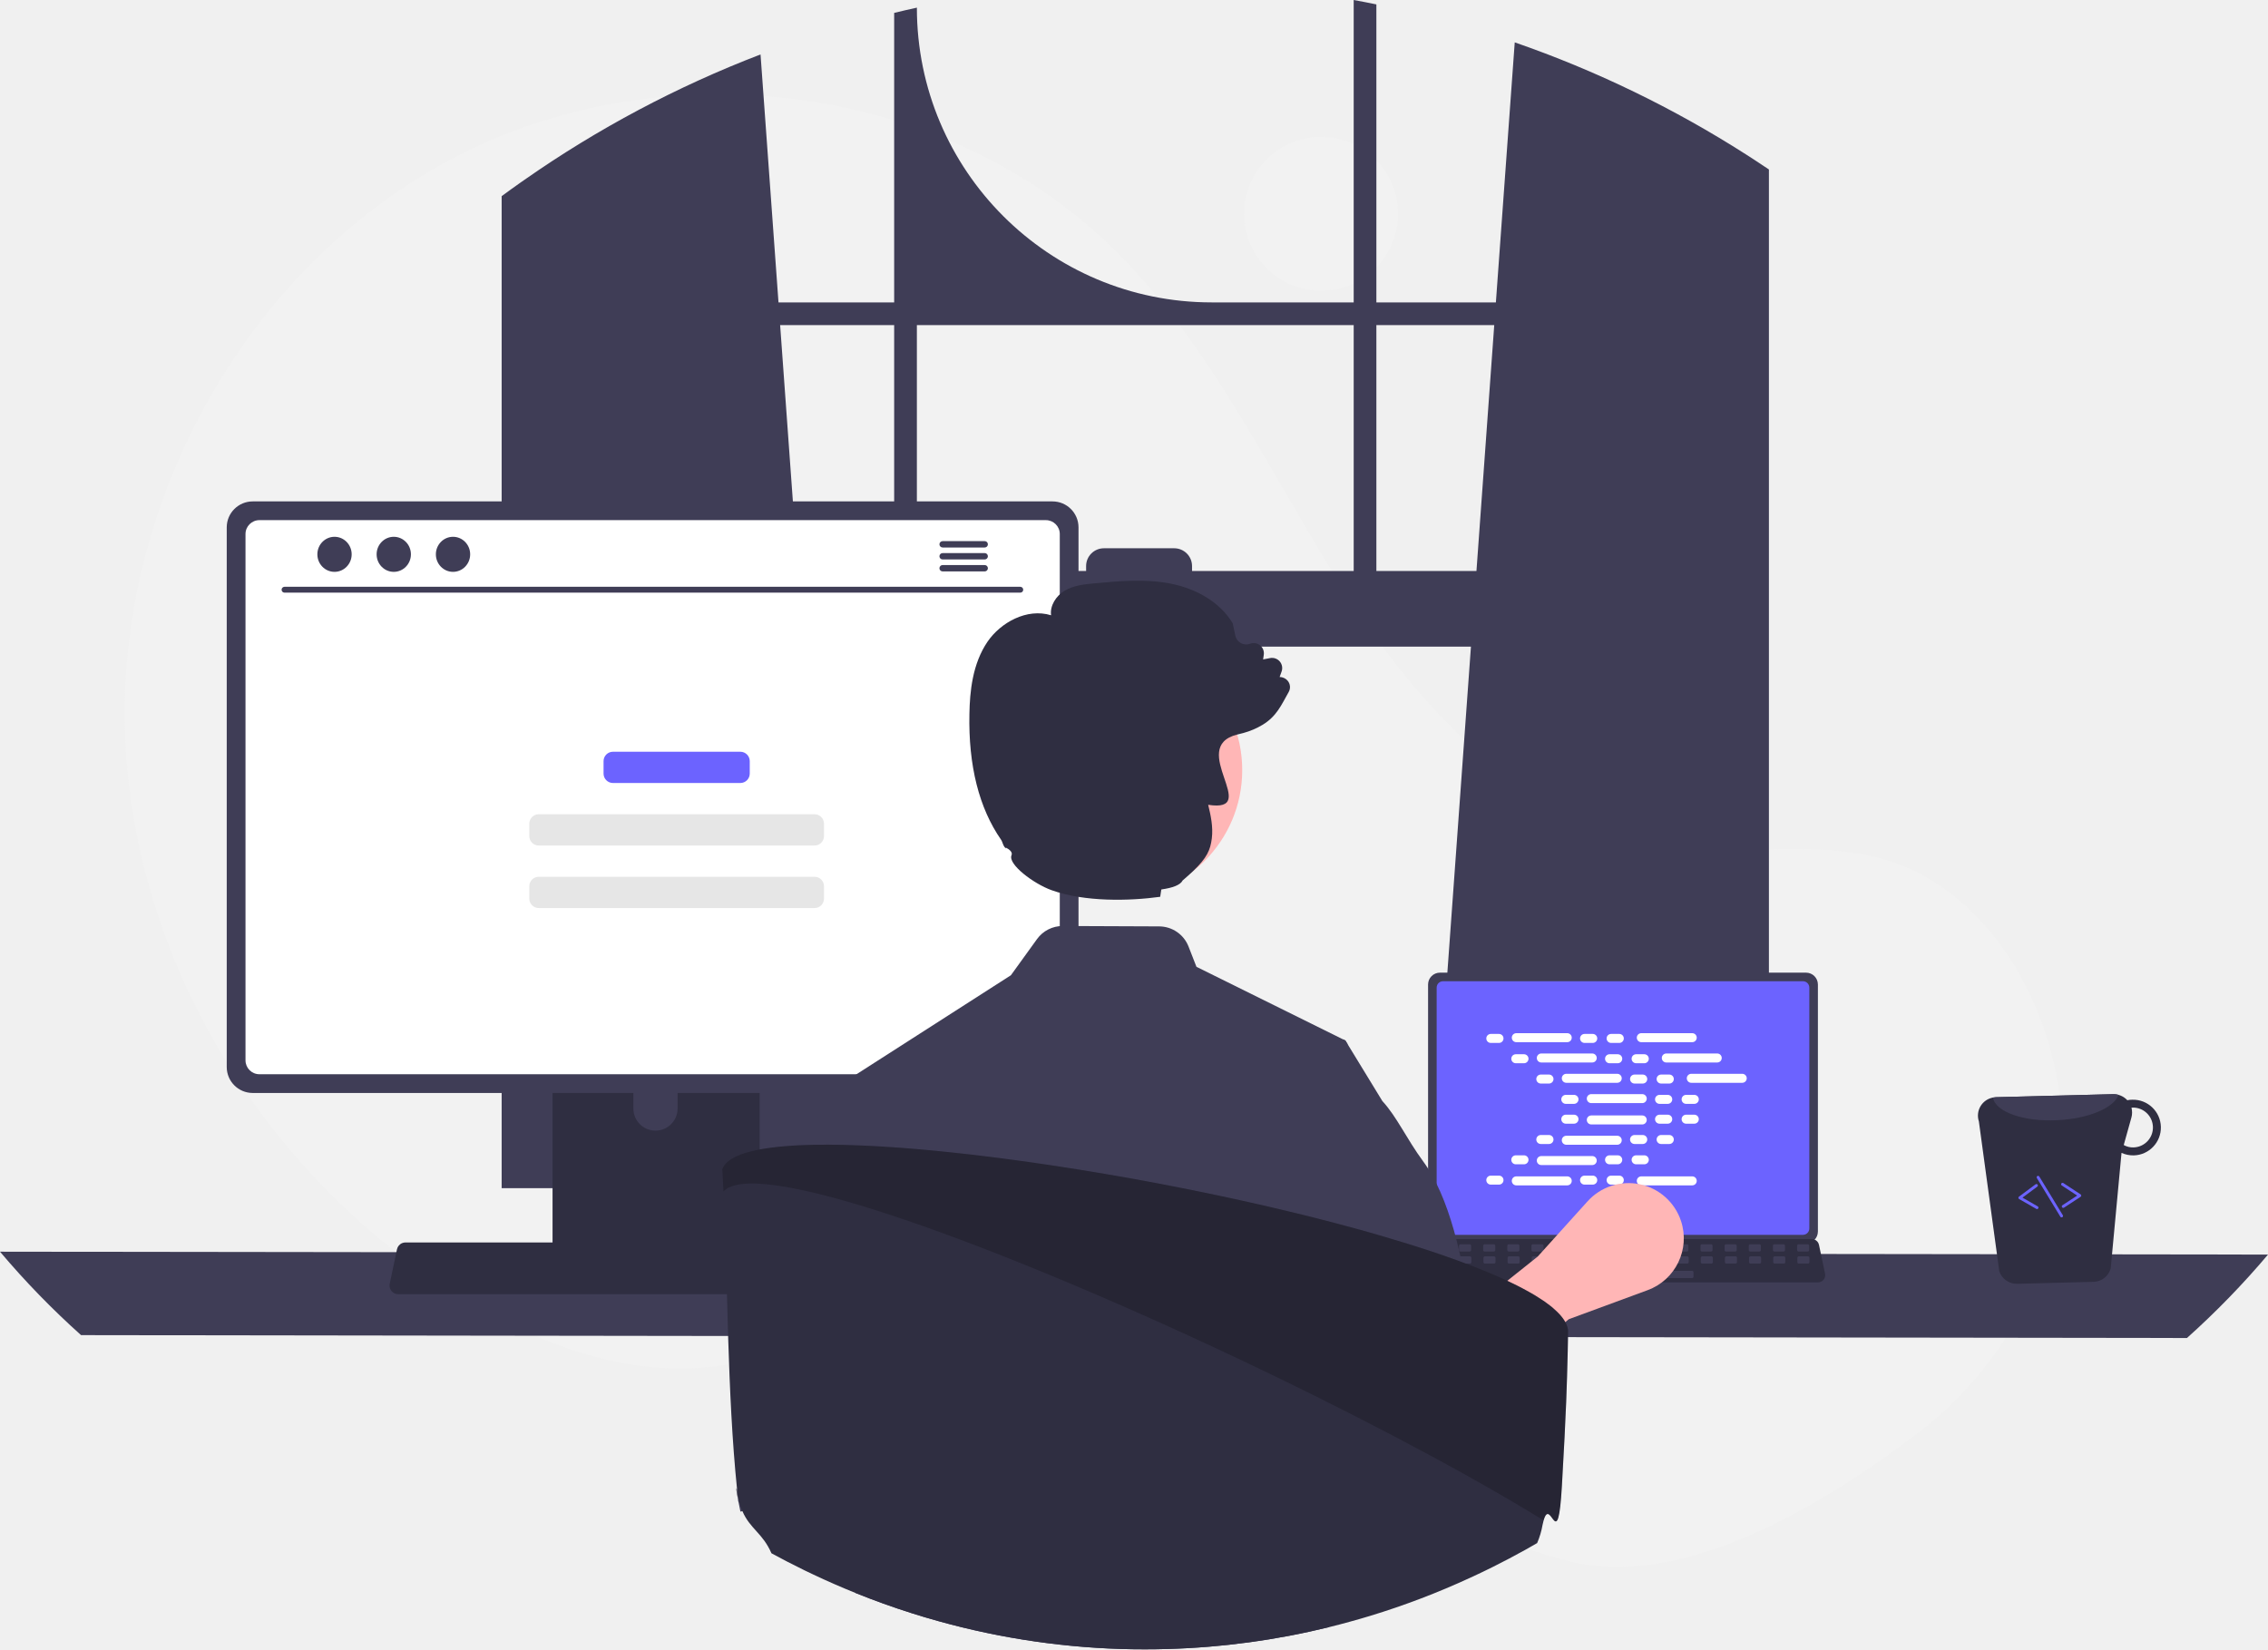
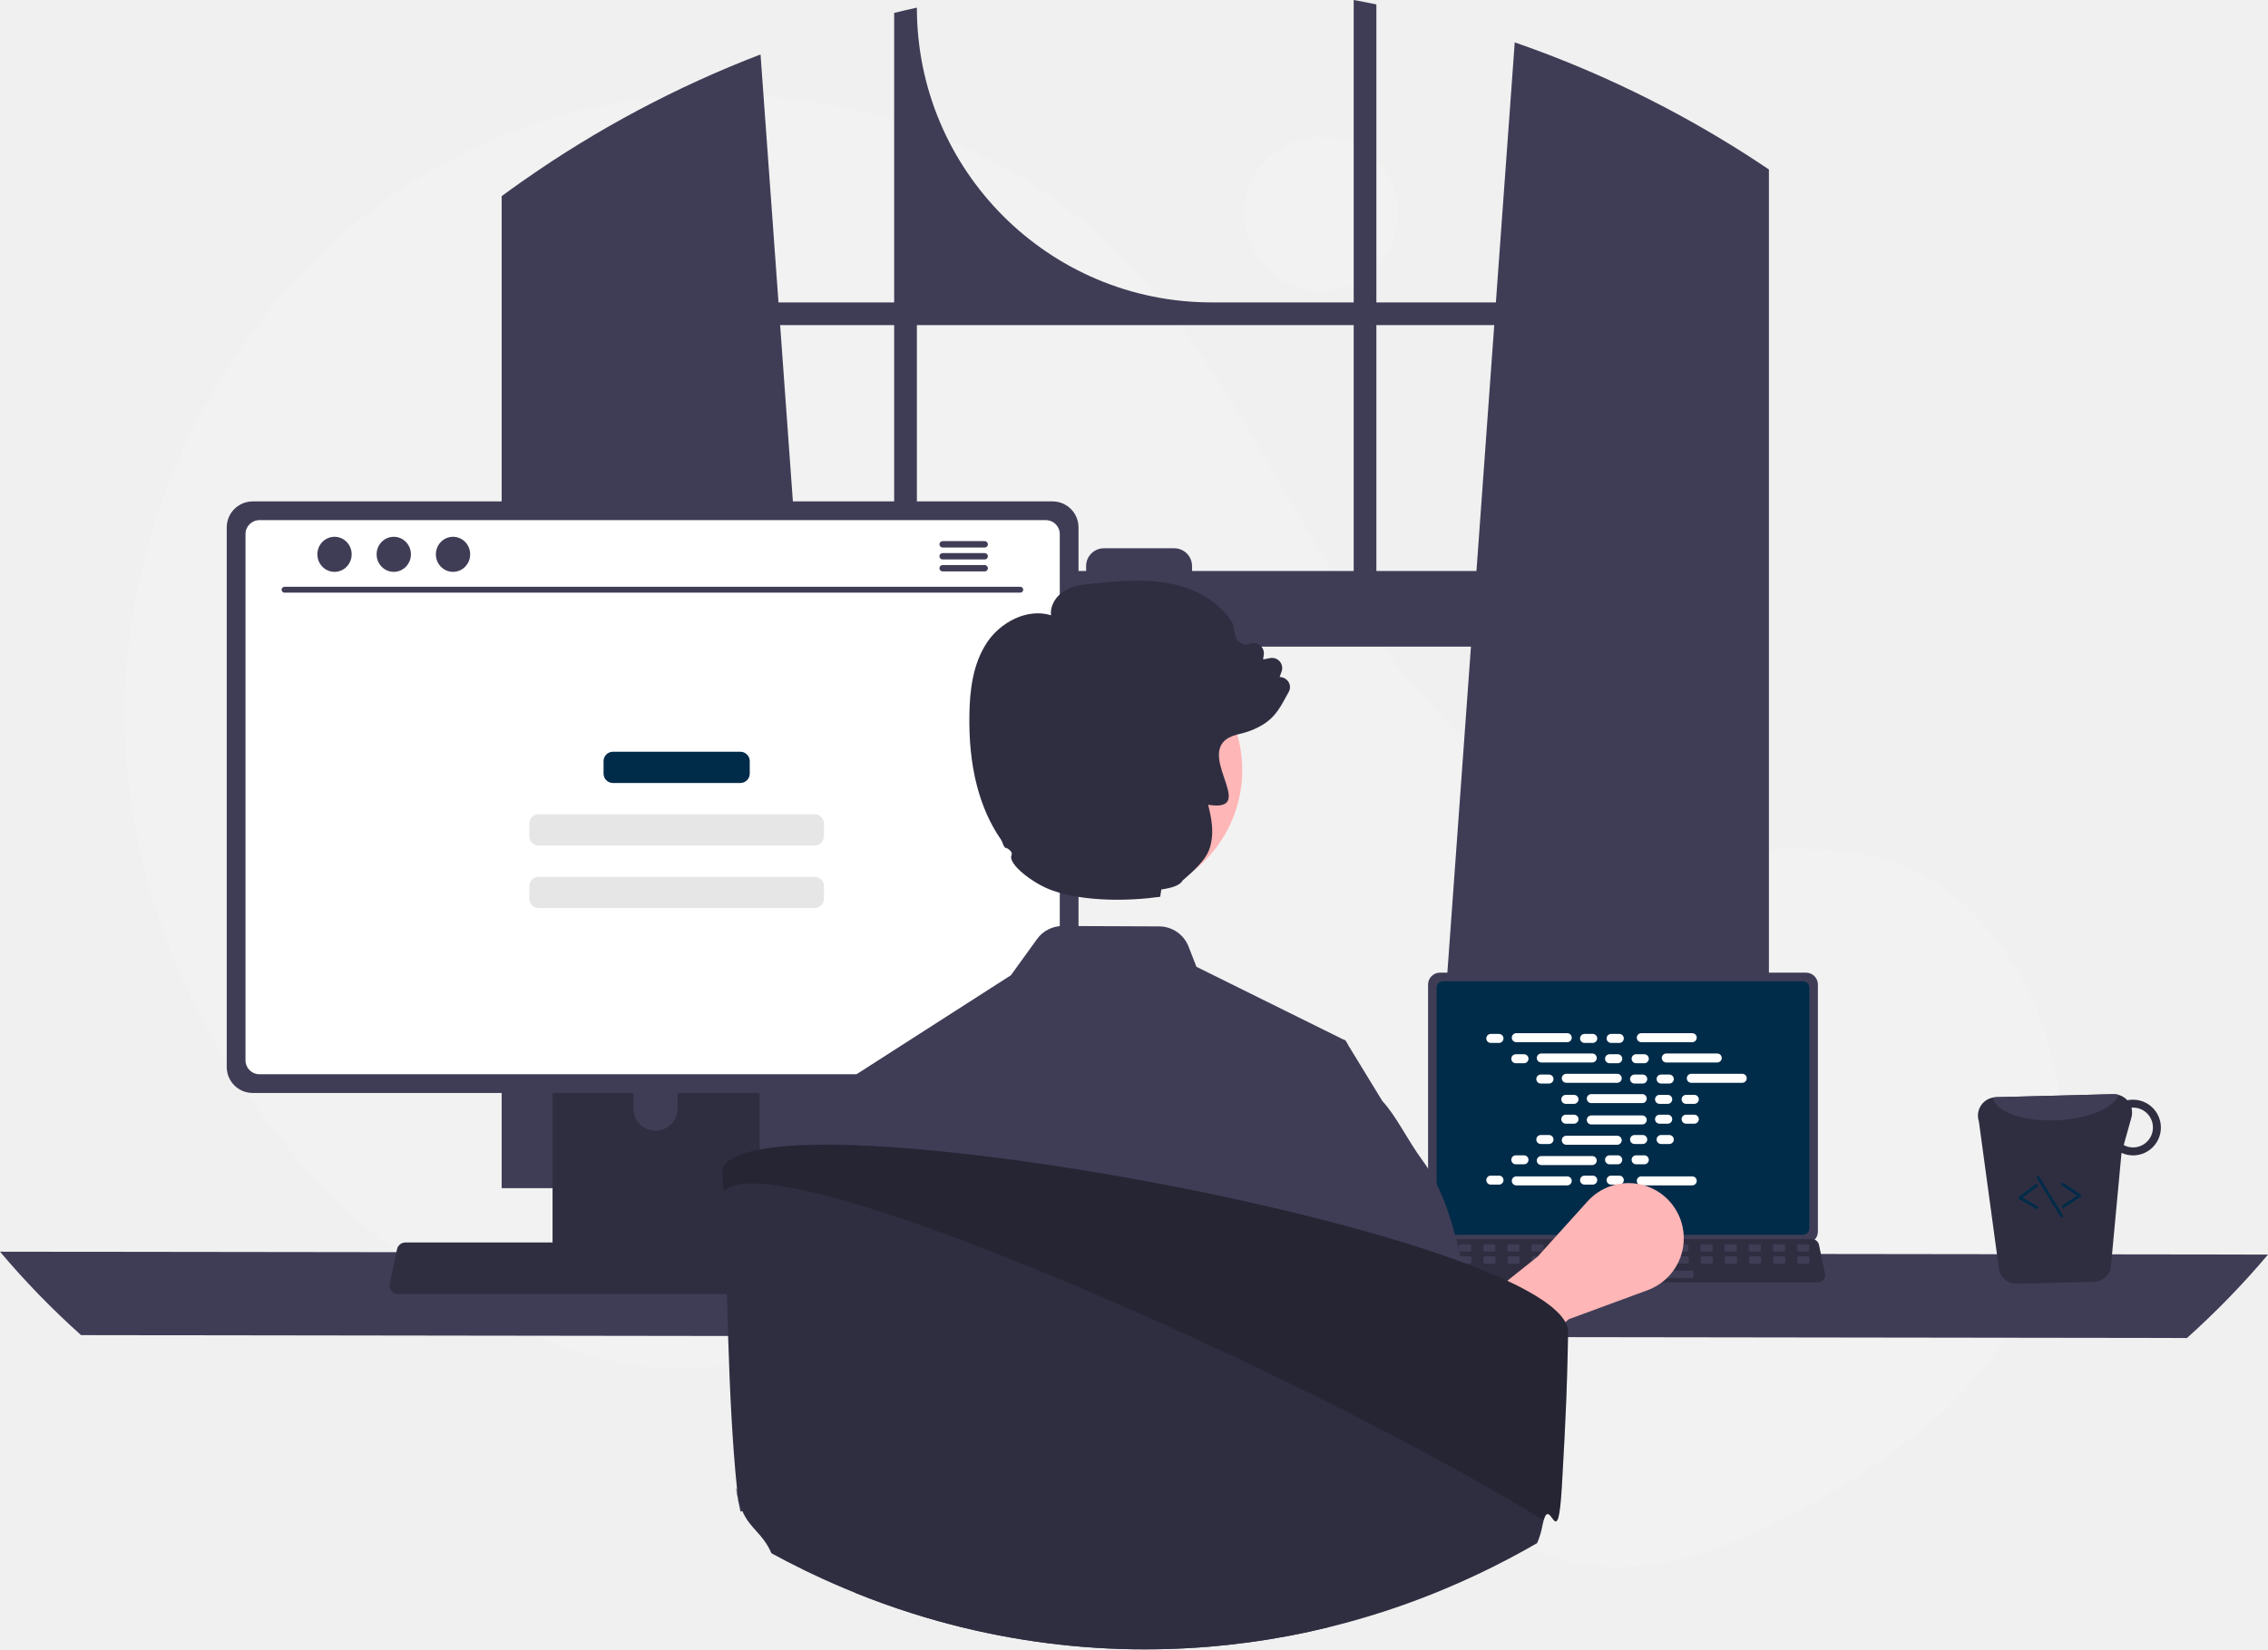
<svg xmlns="http://www.w3.org/2000/svg" data-name="Layer 1" width="786.82" height="572.258" viewBox="0 0 786.82 572.258">
  <circle cx="458.321" cy="74.182" r="26.701" fill="#f2f2f2" />
  <path d="M872.038,661.023c39.688-30.229,58.644-81.025,46.776-129.482q-.442-1.806-.934-3.604c-7.867-28.763-27.332-56.101-55.7-65.291-23.82-7.717-49.82-1.783-74.669-4.851-48.781-6.024-86.601-45.494-113.211-86.819-26.611-41.325-47.062-87.583-82.422-121.724-58.285-56.275-153.362-68.391-225.627-31.76C293.987,254.121,247.955,335.391,249.918,416.386c1.963,80.995,50.046,158.432,119.875,199.517,25.652,15.093,55.321,25.785,84.848,22.044,25.62-3.246,48.899-17.013,74.399-21.1,40.091-6.426,79.927,11.701,114.603,32.824,34.676,21.123,68.17,46.16,107.574,55.952C789.478,715.131,836.881,687.801,872.038,661.023Z" transform="translate(-206.59 -163.8711)" fill="#f2f2f2" />
  <path d="M815.016,219.191c-.87-.58-1.75-1.13-2.62-1.69a380.24,380.24,0,0,0-80.31-38.93l-6.54,90.22h-41.46v-103.39c-2.61-.54-5.24-1.05-7.87-1.53v104.92H626.946A102.27,102.27,0,0,1,524.676,166.521v-0c-2.64.57-5.26,1.18-7.88,1.83v100.44h-40.13l-6.23-86.03a380.858,380.858,0,0,0-81.94,43.53c-.44.3-.88.61-1.31.91-2.21,1.55-4.39,3.13-6.56,4.73v344.19h118.27l-2.09-28.95-11.5-158.95h231.59l-11.5,158.95-2.09,28.95h116.96v-353.45Q817.656,220.901,815.016,219.191Zm-298.22,142.78h-33.39l-6.17-85.3h39.56Zm159.42,0h-56.08v-1.69a6.18,6.18,0,0,0-6.19-6.18h-24.38a6.178,6.178,0,0,0-6.18,6.18v1.69h-58.71v-85.3h151.54Zm7.87,0v-85.3h40.89l-6.17,85.3Z" transform="translate(-206.59 -163.8711)" fill="#3f3d56" />
  <path d="M206.59,598.162a289.003,289.003,0,0,0,28.12,28.95l730.58,1a289.003,289.003,0,0,0,28.12-28.95Z" transform="translate(-206.59 -163.8711)" fill="#3f3d56" />
  <path d="M702.02,505.462v85.704a4.122,4.122,0,0,0,4.119,4.119H833.143a4.122,4.122,0,0,0,4.119-4.119v-85.704a4.124,4.124,0,0,0-4.119-4.115H706.139A4.124,4.124,0,0,0,702.02,505.462Z" transform="translate(-206.59 -163.8711)" fill="#3f3d56" />
-   <path d="M704.999,506.529V590.109a2.205,2.205,0,0,0,2.201,2.201H832.086a2.205,2.205,0,0,0,2.201-2.201V506.529a2.206,2.206,0,0,0-2.201-2.206H707.201A2.206,2.206,0,0,0,704.999,506.529Z" transform="translate(-206.59 -163.8711)" fill="#6c63ff" />
+   <path d="M704.999,506.529V590.109a2.205,2.205,0,0,0,2.201,2.201H832.086a2.205,2.205,0,0,0,2.201-2.201V506.529a2.206,2.206,0,0,0-2.201-2.206H707.201A2.206,2.206,0,0,0,704.999,506.529Z" transform="translate(-206.59 -163.8711)" fill="#002b49" />
  <path d="M699.364,607.881a2.47,2.47,0,0,0,1.943.93H837.299a2.502,2.502,0,0,0,2.446-3.016l-2.111-10.027a2.507,2.507,0,0,0-1.558-1.818,2.425,2.425,0,0,0-.888-.168H703.41a2.424,2.424,0,0,0-.888.168,2.507,2.507,0,0,0-1.558,1.818l-2.111,10.027A2.501,2.501,0,0,0,699.364,607.881Z" transform="translate(-206.59 -163.8711)" fill="#2f2e41" />
  <rect x="830.034" y="595.588" width="4.188" height="2.513" rx="0.488" transform="translate(1457.666 1029.819) rotate(-180)" fill="#3f3d56" />
  <rect x="821.657" y="595.588" width="4.188" height="2.513" rx="0.488" transform="translate(1440.912 1029.819) rotate(-180)" fill="#3f3d56" />
  <rect x="813.28" y="595.588" width="4.188" height="2.513" rx="0.488" transform="translate(1424.158 1029.819) rotate(-180)" fill="#3f3d56" />
  <rect x="804.903" y="595.588" width="4.188" height="2.513" rx="0.488" transform="translate(1407.404 1029.819) rotate(-180)" fill="#3f3d56" />
  <rect x="796.526" y="595.588" width="4.188" height="2.513" rx="0.488" transform="translate(1390.65 1029.819) rotate(-180)" fill="#3f3d56" />
  <rect x="788.149" y="595.588" width="4.188" height="2.513" rx="0.488" transform="translate(1373.896 1029.819) rotate(-180)" fill="#3f3d56" />
  <rect x="779.772" y="595.588" width="4.188" height="2.513" rx="0.488" transform="translate(1357.142 1029.819) rotate(-180)" fill="#3f3d56" />
  <rect x="771.395" y="595.588" width="4.188" height="2.513" rx="0.488" transform="translate(1340.388 1029.819) rotate(-180)" fill="#3f3d56" />
  <rect x="763.018" y="595.588" width="4.188" height="2.513" rx="0.488" transform="translate(1323.634 1029.819) rotate(-180)" fill="#3f3d56" />
  <rect x="754.641" y="595.588" width="4.188" height="2.513" rx="0.488" transform="translate(1306.88 1029.819) rotate(-180)" fill="#3f3d56" />
  <rect x="746.264" y="595.588" width="4.188" height="2.513" rx="0.488" transform="translate(1290.126 1029.819) rotate(-180)" fill="#3f3d56" />
  <rect x="737.887" y="595.588" width="4.188" height="2.513" rx="0.488" transform="translate(1273.372 1029.819) rotate(-180)" fill="#3f3d56" />
  <rect x="729.51" y="595.588" width="4.188" height="2.513" rx="0.488" transform="translate(1256.618 1029.819) rotate(-180)" fill="#3f3d56" />
  <rect x="721.133" y="595.588" width="4.188" height="2.513" rx="0.488" transform="translate(1239.865 1029.819) rotate(-180)" fill="#3f3d56" />
  <rect x="712.756" y="595.588" width="4.188" height="2.513" rx="0.488" transform="translate(1223.111 1029.819) rotate(-180)" fill="#3f3d56" />
  <rect x="704.379" y="595.588" width="4.188" height="2.513" rx="0.488" transform="translate(1206.357 1029.819) rotate(-180)" fill="#3f3d56" />
  <rect x="830.133" y="599.777" width="4.188" height="2.513" rx="0.488" transform="translate(1457.864 1038.196) rotate(-180)" fill="#3f3d56" />
  <rect x="821.756" y="599.777" width="4.188" height="2.513" rx="0.488" transform="translate(1441.11 1038.196) rotate(-180)" fill="#3f3d56" />
  <rect x="813.379" y="599.777" width="4.188" height="2.513" rx="0.488" transform="translate(1424.356 1038.196) rotate(-180)" fill="#3f3d56" />
  <rect x="805.002" y="599.777" width="4.188" height="2.513" rx="0.488" transform="translate(1407.602 1038.196) rotate(-180)" fill="#3f3d56" />
  <rect x="796.625" y="599.777" width="4.188" height="2.513" rx="0.488" transform="translate(1390.848 1038.196) rotate(-180)" fill="#3f3d56" />
  <rect x="788.248" y="599.777" width="4.188" height="2.513" rx="0.488" transform="translate(1374.094 1038.196) rotate(-180)" fill="#3f3d56" />
  <rect x="779.871" y="599.777" width="4.188" height="2.513" rx="0.488" transform="translate(1357.34 1038.196) rotate(-180)" fill="#3f3d56" />
  <rect x="771.494" y="599.777" width="4.188" height="2.513" rx="0.488" transform="translate(1340.586 1038.196) rotate(-180)" fill="#3f3d56" />
  <rect x="763.117" y="599.777" width="4.188" height="2.513" rx="0.488" transform="translate(1323.832 1038.196) rotate(-180)" fill="#3f3d56" />
  <rect x="754.74" y="599.777" width="4.188" height="2.513" rx="0.488" transform="translate(1307.078 1038.196) rotate(-180)" fill="#3f3d56" />
  <rect x="746.363" y="599.777" width="4.188" height="2.513" rx="0.488" transform="translate(1290.324 1038.196) rotate(-180)" fill="#3f3d56" />
  <rect x="737.986" y="599.777" width="4.188" height="2.513" rx="0.488" transform="translate(1273.57 1038.196) rotate(-180)" fill="#3f3d56" />
  <rect x="729.609" y="599.777" width="4.188" height="2.513" rx="0.488" transform="translate(1256.816 1038.196) rotate(-180)" fill="#3f3d56" />
  <rect x="721.232" y="599.777" width="4.188" height="2.513" rx="0.488" transform="translate(1240.062 1038.196) rotate(-180)" fill="#3f3d56" />
  <rect x="712.855" y="599.777" width="4.188" height="2.513" rx="0.488" transform="translate(1223.309 1038.196) rotate(-180)" fill="#3f3d56" />
  <rect x="704.478" y="599.777" width="4.188" height="2.513" rx="0.488" transform="translate(1206.555 1038.196) rotate(-180)" fill="#3f3d56" />
  <rect x="760.604" y="604.803" width="33.508" height="2.513" rx="0.488" transform="translate(1348.126 1048.248) rotate(-180)" fill="#3f3d56" />
  <rect x="515.631" y="358.737" width="5.966" height="3.122" rx="1.561" fill="#fff" />
  <rect x="548.154" y="358.737" width="5.966" height="3.122" rx="1.561" fill="#fff" />
  <rect x="557.369" y="358.737" width="5.966" height="3.122" rx="1.561" fill="#fff" />
  <rect x="524.477" y="358.477" width="20.796" height="3.122" rx="1.561" fill="#fff" />
  <rect x="567.841" y="358.477" width="20.796" height="3.122" rx="1.561" fill="#fff" />
  <rect x="524.304" y="365.784" width="5.966" height="3.122" rx="1.561" fill="#fff" />
  <rect x="556.827" y="365.784" width="5.966" height="3.122" rx="1.561" fill="#fff" />
  <rect x="566.042" y="365.784" width="5.966" height="3.122" rx="1.561" fill="#fff" />
  <rect x="533.15" y="365.523" width="20.796" height="3.122" rx="1.561" fill="#fff" />
  <rect x="576.514" y="365.523" width="20.796" height="3.122" rx="1.561" fill="#fff" />
  <rect x="532.977" y="372.83" width="5.966" height="3.122" rx="1.561" fill="#fff" />
  <rect x="565.5" y="372.83" width="5.966" height="3.122" rx="1.561" fill="#fff" />
  <rect x="574.715" y="372.83" width="5.966" height="3.122" rx="1.561" fill="#fff" />
  <rect x="541.823" y="372.57" width="20.796" height="3.122" rx="1.561" fill="#fff" />
  <rect x="585.187" y="372.57" width="20.796" height="3.122" rx="1.561" fill="#fff" />
  <rect x="541.649" y="379.877" width="5.966" height="3.122" rx="1.561" fill="#fff" />
  <rect x="574.172" y="379.877" width="5.966" height="3.122" rx="1.561" fill="#fff" />
  <rect x="583.387" y="379.877" width="5.966" height="3.122" rx="1.561" fill="#fff" />
  <rect x="550.496" y="379.617" width="20.796" height="3.122" rx="1.561" fill="#fff" />
  <rect x="548.154" y="407.898" width="5.966" height="3.122" rx="1.561" fill="#fff" />
  <rect x="557.369" y="407.898" width="5.966" height="3.122" rx="1.561" fill="#fff" />
  <rect x="567.841" y="408.158" width="20.796" height="3.122" rx="1.561" fill="#fff" />
  <rect x="515.631" y="407.898" width="5.966" height="3.122" rx="1.561" fill="#fff" />
  <rect x="524.477" y="408.158" width="20.796" height="3.122" rx="1.561" fill="#fff" />
  <rect x="524.304" y="400.851" width="5.966" height="3.122" rx="1.561" fill="#fff" />
  <rect x="556.827" y="400.851" width="5.966" height="3.122" rx="1.561" fill="#fff" />
  <rect x="566.042" y="400.851" width="5.966" height="3.122" rx="1.561" fill="#fff" />
  <rect x="533.15" y="401.111" width="20.796" height="3.122" rx="1.561" fill="#fff" />
  <rect x="532.977" y="393.804" width="5.966" height="3.122" rx="1.561" fill="#fff" />
  <rect x="565.5" y="393.804" width="5.966" height="3.122" rx="1.561" fill="#fff" />
  <rect x="574.715" y="393.804" width="5.966" height="3.122" rx="1.561" fill="#fff" />
  <rect x="541.823" y="394.064" width="20.796" height="3.122" rx="1.561" fill="#fff" />
  <rect x="541.649" y="386.758" width="5.966" height="3.122" rx="1.561" fill="#fff" />
  <rect x="574.172" y="386.758" width="5.966" height="3.122" rx="1.561" fill="#fff" />
  <rect x="583.387" y="386.758" width="5.966" height="3.122" rx="1.561" fill="#fff" />
  <rect x="550.496" y="387.018" width="20.796" height="3.122" rx="1.561" fill="#fff" />
  <path d="M711.507,654.353l-13.35-21.102,41.902-33.403,17.295-19.161a19.161,19.161,0,0,1,32.418,6.828h0a19.161,19.161,0,0,1-11.57,23.991l-27.349,10.075Z" transform="translate(-206.59 -163.8711)" fill="#ffb6b6" />
  <path d="M398.28,501.352v102.56h71.85v-102.56a3.448,3.448,0,0,0-2.43-3.3,3.175,3.175,0,0,0-1.03-.16H401.75A3.463,3.463,0,0,0,398.28,501.352Zm28.04,35.24a7.67,7.67,0,0,1,15.34,0v11.9a7.67,7.67,0,0,1-15.34,0Z" transform="translate(-206.59 -163.8711)" fill="#2f2e41" />
  <path d="M398.06,600.632v9.89a1.946,1.946,0,0,0,1.93,1.94h68.43a1.94,1.94,0,0,0,1.93-1.94v-9.89Z" transform="translate(-206.59 -163.8711)" fill="#3f3d56" />
  <path d="M285.25,346.832V534.092a9.007,9.007,0,0,0,9,9h277.5a9.007,9.007,0,0,0,9-9V346.832a9.011,9.011,0,0,0-9-8.99H294.25A9.012,9.012,0,0,0,285.25,346.832Z" transform="translate(-206.59 -163.8711)" fill="#3f3d56" />
  <path d="M291.76,349.162v182.62a4.818,4.818,0,0,0,4.81,4.81H569.44a4.818,4.818,0,0,0,4.81-4.81v-182.62a4.82,4.82,0,0,0-4.81-4.82H296.57A4.821,4.821,0,0,0,291.76,349.162Z" transform="translate(-206.59 -163.8711)" fill="#fff" />
  <path d="M342.4,611.792a2.948,2.948,0,0,0,2.32,1.11h162.34a2.987,2.987,0,0,0,2.92-3.6l-2.52-11.97a2.993,2.993,0,0,0-1.86-2.17,2.895,2.895,0,0,0-1.06-.2H347.23a2.894,2.894,0,0,0-1.06.2,2.992,2.992,0,0,0-1.86,2.17l-2.52,11.97A2.985,2.985,0,0,0,342.4,611.792Z" transform="translate(-206.59 -163.8711)" fill="#2f2e41" />
  <path d="M560.585,369.499H305.261a1.016,1.016,0,0,1,0-2.031H560.585a1.016,1.016,0,0,1,0,2.031Z" transform="translate(-206.59 -163.8711)" fill="#3f3d56" />
  <ellipse cx="116.051" cy="192.33" rx="5.95" ry="6.083" fill="#3f3d56" />
  <ellipse cx="136.607" cy="192.33" rx="5.95" ry="6.083" fill="#3f3d56" />
  <ellipse cx="157.163" cy="192.33" rx="5.95" ry="6.083" fill="#3f3d56" />
  <path d="M548.206,351.622h-14.6a1.105,1.105,0,0,0,0,2.21h14.6a1.105,1.105,0,0,0,0-2.21Z" transform="translate(-206.59 -163.8711)" fill="#3f3d56" />
  <path d="M548.206,355.772h-14.6a1.105,1.105,0,0,0,0,2.21h14.6a1.105,1.105,0,0,0,0-2.21Z" transform="translate(-206.59 -163.8711)" fill="#3f3d56" />
  <path d="M548.206,359.922h-14.6a1.105,1.105,0,0,0,0,2.21h14.6a1.105,1.105,0,0,0,0-2.21Z" transform="translate(-206.59 -163.8711)" fill="#3f3d56" />
  <path d="M900.186,604.972a6.416,6.416,0,0,0,6.183,4.331l26.492-.682a6.329,6.329,0,0,0,5.981-4.657l3.749-40.087a9.794,9.794,0,0,0,4.238.871,9.661,9.661,0,1,0-.485-19.317,8.184,8.184,0,0,0-1.736.181,6.548,6.548,0,0,0-4.874-2.103l-40.751,1.052a5.853,5.853,0,0,0-1.005.125,6.365,6.365,0,0,0-4.873,8.265Zm43.173-43.817,2.668-9.553a6.506,6.506,0,0,0,.02-3.375c.129-0.0.244-.062.373-.062a6.91,6.91,0,0,1,.324,13.817A6.505,6.505,0,0,1,943.359,561.156Z" transform="translate(-206.59 -163.8711)" fill="#2f2e41" />
  <path d="M897.978,544.686c.868,4.964,10.629,8.454,22.366,7.847,10.793-.497,19.617-4.287,21.234-8.778a6.025,6.025,0,0,0-1.844-.246l-40.751,1.052A5.853,5.853,0,0,0,897.978,544.686Z" transform="translate(-206.59 -163.8711)" fill="#3f3d56" />
-   <path d="M922.494,582.944a.497.497,0,0,0,.151-.066l5.753-3.766a.499.499,0,0,0,0-.836l-5.98-3.917a.5.5,0,1,0-.548.836l5.341,3.498-5.114,3.348a.5.5,0,0,0,.396.903Z" transform="translate(-206.59 -163.8711)" fill="#6c63ff" />
-   <path d="M913.408,583.363a.5.5,0,0,0,.126-.918l-5.303-3.04,5.126-3.807a.5.5,0,1,0-.596-.802l-5.739,4.263a.5.5,0,0,0,.049.835l5.965,3.42A.5.5,0,0,0,913.408,583.363Z" transform="translate(-206.59 -163.8711)" fill="#6c63ff" />
-   <path d="M921.922,586.244a.482.482,0,0,0,.137-.058.5.5,0,0,0,.168-.687l-8.155-13.408a.5.5,0,0,0-.854.521l8.155,13.408A.5.5,0,0,0,921.922,586.244Z" transform="translate(-206.59 -163.8711)" fill="#6c63ff" />
-   <rect x="209.385" y="260.827" width="50.719" height="10.846" rx="3.264" fill="#6c63ff" />
+   <path d="M922.494,582.944a.497.497,0,0,0,.151-.066l5.753-3.766a.499.499,0,0,0,0-.836l-5.98-3.917a.5.5,0,1,0-.548.836l5.341,3.498-5.114,3.348a.5.5,0,0,0,.396.903Z" transform="translate(-206.59 -163.8711)" fill="#002b49" />
+   <path d="M913.408,583.363a.5.5,0,0,0,.126-.918l-5.303-3.04,5.126-3.807a.5.5,0,1,0-.596-.802l-5.739,4.263a.5.5,0,0,0,.049.835l5.965,3.42A.5.5,0,0,0,913.408,583.363Z" transform="translate(-206.59 -163.8711)" fill="#002b49" />
+   <path d="M921.922,586.244a.482.482,0,0,0,.137-.058.5.5,0,0,0,.168-.687l-8.155-13.408a.5.5,0,0,0-.854.521l8.155,13.408A.5.5,0,0,0,921.922,586.244Z" transform="translate(-206.59 -163.8711)" fill="#002b49" />
+   <rect x="209.385" y="260.827" width="50.719" height="10.846" rx="3.264" fill="#002b49" />
  <rect x="183.626" y="282.519" width="102.236" height="10.846" rx="3.264" fill="#e6e6e6" />
  <rect x="183.626" y="304.21" width="102.236" height="10.846" rx="3.264" fill="#e6e6e6" />
  <path d="M497.301,540.717l.217.684.011.023,6.525,19.838,7.506,22.861,14.123,42.961.137,6.673v.023l1.049,53.684-2.909,7.278,3.274,11.932s-1.506-18.037-9.582-7.679c-4.574,5.886-9.925,11.91-14.317,17.556q9.6,3.884,19.507,7.027c1.426.456,2.863.89,4.301,1.323q.462.137.924.274a266.863,266.863,0,0,0,67.351,10.826c1.186.034,2.35.057,3.479.08.399.011.787.023,1.175.023,1.278.011,2.544.023,3.822.023q3.867,0,7.7-.114a266.853,266.853,0,0,0,56.091-7.586c-.125-7.586-.468-16.45-.958-25.918-.228-4.643-5.35-9.674-5.658-14.533-.217-3.65,4.381-7.084,4.141-10.792-1.551-22.827-3.491-14.064-4.928-30.229q-.222-2.379-.411-4.552c-.924-10.381-1.563-16.872-1.563-16.872l6.137-38.683,9.639-60.734-.742-1.221-.833-.411-50.844-25.165-2.761-7.073a10.979,10.979,0,0,0-10.141-6.947l-33.493-.137a10.931,10.931,0,0,0-8.909,4.529l-9.069,12.56Z" transform="translate(-206.59 -163.8711)" fill="#3f3d56" />
  <path d="M533.407,617.525,525.82,633.758l-5.179,11.088-8.909,46.646-4.46,4.734L503.45,679.467l-39.998,8.881c-1.312-7.29-.351.247-1.161-7.75.228-.228.468-.456.707-.685.639-.593,1.175-1.152,1.164-1.688-.456-27.584.913-74.526,12.343-102.966a60.053,60.053,0,0,1,7.027-13.107c.228-.308.445-.616.662-.924,5.27-7.381,8.601-14.647,13.324-19.815v-.011a.53.53,0,0,0,.08-.08.157.157,0,0,0,.046-.034l32.443-17.203,1.392,39.105.992,28.109Z" transform="translate(-206.59 -163.8711)" fill="#3f3d56" />
  <path d="M650.391,622.135l9.476,20.275,3.307,7.061,8.907,46.642,4.446,4.723,3.83-16.755,1.8-.369,32.459-6.722,9.461,30.046a17.984,17.984,0,0,0-3.261-22.506c-.646-.585-1.184-1.154-1.169-1.692.538-32.443-1.446-91.684-19.367-116.066-5.692-7.738-9.107-15.445-14.076-20.829-.015-.015-.015-.031-.031-.031L674.081,526.114l-.738-1.215-.831-.415Z" transform="translate(-206.59 -163.8711)" fill="#3f3d56" />
  <circle id="a657ec4b-47ce-4d2a-9c58-81a811696ca9" data-name="Ellipse 5" cx="386.397" cy="267.201" r="44.558" fill="#ffb6b6" />
  <path d="M653.212,399.948a3.759,3.759,0,0,0-2.69-1.19l.67-1.86a3.528,3.528,0,0,0-3.96-4.7l-2.44.47.23-1.63a3.534,3.534,0,0,0-4.73-3.82,3.766,3.766,0,0,1-3.24-.23,3.846,3.846,0,0,1-1.92-2.61l-.85-4.1-.09-.22c-4.14-6.9-12.1-11.92-21.84-13.76-8.67-1.65-17.56-.81-26.13-.02-3.4.32-7.24.68-10.44,2.64-2.72,1.68-5.02,5.04-4.55,8.43-8.45-2.59-17.51,2.58-22,9.1-5.32,7.76-6.19,17.48-6.33,25.08-.38,17.98,3.33,32.69,11,43.73.56.8.7,2.47,1.81,3.03l-.23-.37c1.24.62,2.5,1.62,2.03,2.69-1.35,3.08,7.62,9.89,13.94,12.14,11.53,4.11,26.86,3.76,37.64,2.28l.38-2.55c3.89-.53,6.63-1.54,7.4-3.12,1.36-1.16,2.52-2.2,3.53-3.16l.01-.01c.02-.02.06-.05.08-.07,4.87-4.67,6-7.33,6.51-11.38.49-3.97-.38-8-1.27-11.63,18.74,2.9-7.38-19.96,10.08-24.38a5.434,5.434,0,0,1,.61-.15c.51-.12,1.02-.24,1.51-.38a26.448,26.448,0,0,0,6.72-2.87c4.88-2.97,6.49-6.91,9.01-11.35A3.427,3.427,0,0,0,653.212,399.948Z" transform="translate(-206.59 -163.8711)" fill="#2f2e41" />
  <path d="M750.582,625.308c-.01,1.75-.03,4.2-.11,7.23q-.015.63-.03,1.29c-.13,5.57-.26,10.24-.47,15.43-.01.36-.02.71-.04,1.07-.28,7.24-.72,15.67-1.48,29.02-1.41,24.66-3.87,3.39-6.34,12.04-.12.43-.25.94-.37,1.54a27.916,27.916,0,0,1-1.88,6.33c-1.31.78-2.66,1.53-3.99,2.28-3.79,2.11-7.64,4.14-11.52,6.07-2.18,1.08-4.37,2.14-6.57,3.16-.35.16-.69.32-1.03.47a270.887,270.887,0,0,1-34.75,13.26c-2.32.7-4.63,1.38-6.97,2.01-2.44.68-4.88,1.32-7.35,1.92a266.893,266.893,0,0,1-56.09,7.59c-2.55.08-5.12.11-7.7.11-1.28,0-2.54-.01-3.82-.02-.39,0-.78-.01-1.17-.02-1.13-.03-2.3-.05-3.48-.08a266.663,266.663,0,0,1-67.35-10.83l-.93-.27c-1.44-.44-2.87-.87-4.3-1.33q-9.9-3.135-19.51-7.02-7.335-2.955-14.5-6.34a.339.339,0,0,1-.12-.06c-1-.46-2.01-.94-3.01-1.43-.13-.07-.27-.14-.41-.21q-5.595-2.73-11.07-5.72c-3.07-7.05-7.39-8.4-10.07-14.6a25.874,25.874,0,0,1-1.68-5.74c0-.02-.01-.04-.01-.07.28,3.72-1.19-6.6-.01-.04-.01-.12-.02-.25-.03-.4-.03-.36-.07-.8-.13-1.35-3.43-33.49-3.21-71.79-4.7-103.35q-.15-3.06-.31-5.86c-.03-.62-.07-1.23-.11-1.83.07-.18.15-.37.24-.55a1.002,1.002,0,0,1,.07-.15,1.623,1.623,0,0,1,.1-.18c.02-.03.05-.07.07-.1a.917.917,0,0,1,.05-.1c.09-.14.19-.29.3-.43.05-.06.09-.11.14-.16a.808.808,0,0,1,.12-.14.637.637,0,0,1,.11-.13c.04-.04.08-.09.13-.14a.302.302,0,0,1,.08-.08,2.033,2.033,0,0,1,.26-.25,9.624,9.624,0,0,1,1.14-.9c.14-.09.29-.18.43-.28a19.135,19.135,0,0,1,3.17-1.52c.38-.14.76-.27,1.17-.41.15-.04.29-.09.44-.14.22-.07.44-.14.67-.19,1.14-.34,2.37-.63,3.7-.9.16-.03.33-.06.5-.1.24-.05.49-.09.74-.13.34-.06.69-.12,1.04-.18,2.97-.47,6.34-.82,10.06-1.05q.525-.03,1.05-.06c.41-.02.82-.04,1.24-.06.35-.02.71-.03,1.07-.04.35-.02.71-.03,1.08-.04,1.01-.03,2.05-.06,3.11-.08,3.02-.06,6.2-.04,9.54.03,1.55.04,3.13.08,4.75.15.11,0,.21.01.31.01,1.41.05,2.83.11,4.29.19,1.02.05,2.05.1,3.08.16.97.06,1.95.12,2.94.19.77.04,1.54.1,2.32.15.66.05,1.32.1,1.98.14l.9.06c.49.04.98.07,1.48.12,1.1.09,2.2.18,3.32.27,1.11.1,2.24.2,3.37.3s2.27.21,3.41.32c.12.01.23.02.34.03,1.04.11,2.08.21,3.13.32.24.02.49.04.73.07,1.001.101,2.022.218,3.032.326.31.033.618.066.929.1.791.086,1.572.161,2.368.254,1.05.12,2.12.23,3.16.37.81.09,1.62.18,2.43.28,1.27.15,2.56.31,3.85.48.49.06.98.12,1.47.19,3.68.46,7.4.97,11.18,1.5,5.73.81,11.55,1.69,17.41,2.64q8.805,1.425,17.71,3.01c1.5.27,3,.54,4.51.82q1.02.195,2.04.39c1.16.21,2.32.43,3.48.65,1.16.22,2.32.44,3.48.67,1.38.27,2.77.54,4.15.81,9.09,1.8,18.13,3.72,26.95,5.73,1.45.33,2.9.67,4.34,1q4.32,1.005,8.56,2.04c.78.18,1.55.37,2.32.56,1.92.48,3.84.96,5.73,1.45l.33.09c1.39.34,2.75.69,4.11,1.05q4.815,1.26,9.47,2.55,3.09.855,6.11,1.73c3.01.87,5.96,1.75,8.83,2.64.71.22,1.42.44,2.12.65,2.1.65,4.17,1.31,6.18,1.97,1.6.52,3.16,1.05,4.7,1.58q2.31.795,4.53,1.59c.95.34,1.89.7,2.83,1.04,1.35.5,2.68,1,3.98,1.5.4.15.79.31,1.18.46.25.11.49.2.73.3.47.19.95.37,1.41.56.47.18.93.37,1.39.57.45.18.91.37,1.35.56.45.18.89.37,1.33.57.37.15.73.31,1.08.47.71.31,1.42.62,2.11.94.34.16.68.31,1.02.47l.78.36c.11.06.22.11.33.16.25.12.51.25.76.37.58.27,1.15.56,1.71.83.75.38,1.48.76,2.18,1.13.71.38,1.4.76,2.06,1.13.11.06.21.12.32.18.15.08.3.17.45.25.51.29,1,.59,1.49.88.96.59,1.87,1.17,2.72,1.75.19.13.37.26.56.38.63.45,1.23.89,1.79,1.34,0,.01,0,.01.01.01.19.14.37.29.55.43.15.14.31.26.46.4.52.45,1,.88,1.44,1.32a5.667,5.667,0,0,1,.42.43,1.208,1.208,0,0,1,.16.16c.2.2.38.4.55.6a.553.553,0,0,1,.07.09c.24.28.46.56.67.84.1.14.21.28.3.42.12.17.24.35.34.52.09.14.17.29.25.43a7.257,7.257,0,0,1,.54,1.13,5.241,5.241,0,0,1,.27.82A5.844,5.844,0,0,1,750.582,625.308Z" transform="translate(-206.59 -163.8711)" fill="#2f2e41" />
  <path d="M750.582,625.308c-.01,1.75-.03,4.2-.11,7.23-.01.42-.03.85-.04,1.29-.1,4.25-.25,9.5-.46,15.43-.01.36-.02.71-.04,1.07-.28,7.24-.72,15.67-1.48,29.02-1.41,24.66-3.87,3.39-6.34,12.04-6.86-4.22-14.38-8.64-22.42-13.18q-2.175-1.23-4.39-2.47c-16.08-8.97-34.04-18.37-52.79-27.68-.74-.37-1.49-.74-2.23-1.1-42.95-21.23-89.83-41.88-127.81-55.66-7.33-2.66-14.33-5.06-20.91-7.17-13.86-4.43-25.84-7.53-35.06-8.87-9.6-1.4-16.23-.9-18.91,1.99q-.15-3.06-.31-5.86-.06-.93-.12-1.83c.062-.165.142-.322.22-.48.011-.023.019-.047.03-.07a1.002,1.002,0,0,1,.07-.15,1.623,1.623,0,0,1,.1-.18,1.06,1.06,0,0,1,.12-.2c.09-.14.19-.29.3-.43a3.483,3.483,0,0,1,.26-.3.637.637,0,0,1,.11-.13c.04-.04.08-.09.13-.14a.302.302,0,0,1,.08-.08,2.033,2.033,0,0,1,.26-.25,9.624,9.624,0,0,1,1.14-.9c.14-.09.29-.18.43-.28a19.135,19.135,0,0,1,3.17-1.52c.38-.14.76-.27,1.17-.41.15-.04.29-.09.44-.14.22-.07.44-.14.67-.19,1.14-.34,2.37-.63,3.7-.9.4-.08.82-.16,1.24-.23.34-.06.69-.12,1.04-.18,2.97-.47,6.34-.82,10.06-1.05q.525-.03,1.05-.06c.41-.02.82-.04,1.24-.06.35-.02.71-.03,1.07-.04.35-.02.71-.03,1.08-.04,1.01-.03,2.05-.06,3.11-.08,3.02-.05,6.2-.03,9.54.04,1.55.03,3.13.08,4.75.15.1,0,.21.01.31.01,1.41.04,2.84.11,4.29.18,1.02.05,2.05.1,3.08.16.97.06,1.95.12,2.94.19.77.04,1.54.1,2.32.15.66.05,1.32.1,1.98.14.79.06,1.58.12,2.38.18,1.1.09,2.2.18,3.32.27,1.11.1,2.24.2,3.37.3s2.27.21,3.41.32c.12.01.23.02.34.03,1.04.11,2.08.21,3.13.32q8.73.885,17.97,2.07,5.52.705,11.18,1.51c5.73.81,11.55,1.69,17.41,2.63q8.805,1.425,17.71,3.01c1.5.27,3,.54,4.51.82q2.76.51,5.52,1.04c1.16.22,2.32.44,3.48.67,1.38.27,2.77.54,4.15.81,9.09,1.8,18.13,3.72,26.95,5.73,1.45.33,2.9.67,4.34,1q4.32,1.005,8.56,2.04c.78.19,1.55.38,2.32.57q2.895.72,5.73,1.44v.01c.11.02.22.05.33.08,1.38.35,2.75.7,4.11,1.06q4.815,1.26,9.47,2.54c2.06.58,4.1,1.15,6.11,1.73,3.01.88,5.96,1.76,8.83,2.64.71.22,1.42.44,2.12.65q3.15.99,6.18,1.97c1.6.52,3.16,1.05,4.7,1.58q2.31.795,4.53,1.59c.96.34,1.9.69,2.83,1.03,1.36.5,2.68,1,3.98,1.51.4.15.79.31,1.18.46.73.28,1.44.57,2.14.86.47.18.93.37,1.39.57.45.18.91.37,1.35.56.45.18.89.37,1.33.57.37.15.73.31,1.08.47.71.31,1.42.62,2.11.94.34.16.68.31,1.02.47l.78.36c.11.06.22.11.33.16.85.4,1.67.8,2.47,1.2.75.38,1.48.76,2.18,1.13.83.44,1.62.87,2.38,1.31.15.08.3.17.45.25.51.29,1,.59,1.49.88.96.59,1.87,1.17,2.72,1.75.84.58,1.62,1.15,2.35,1.72,0,.01,0,.01.01.01.35.28.69.56,1.01.83.52.45,1,.88,1.44,1.32a5.667,5.667,0,0,1,.42.43,1.208,1.208,0,0,1,.16.16c.21.23.42.46.62.69.24.28.46.56.67.84.1.14.21.28.3.42.12.17.24.35.34.52.09.14.17.29.25.43a7.257,7.257,0,0,1,.54,1.13,6.053,6.053,0,0,1,.27.82A5.844,5.844,0,0,1,750.582,625.308Z" transform="translate(-206.59 -163.8711)" opacity="0.2" />
</svg>
